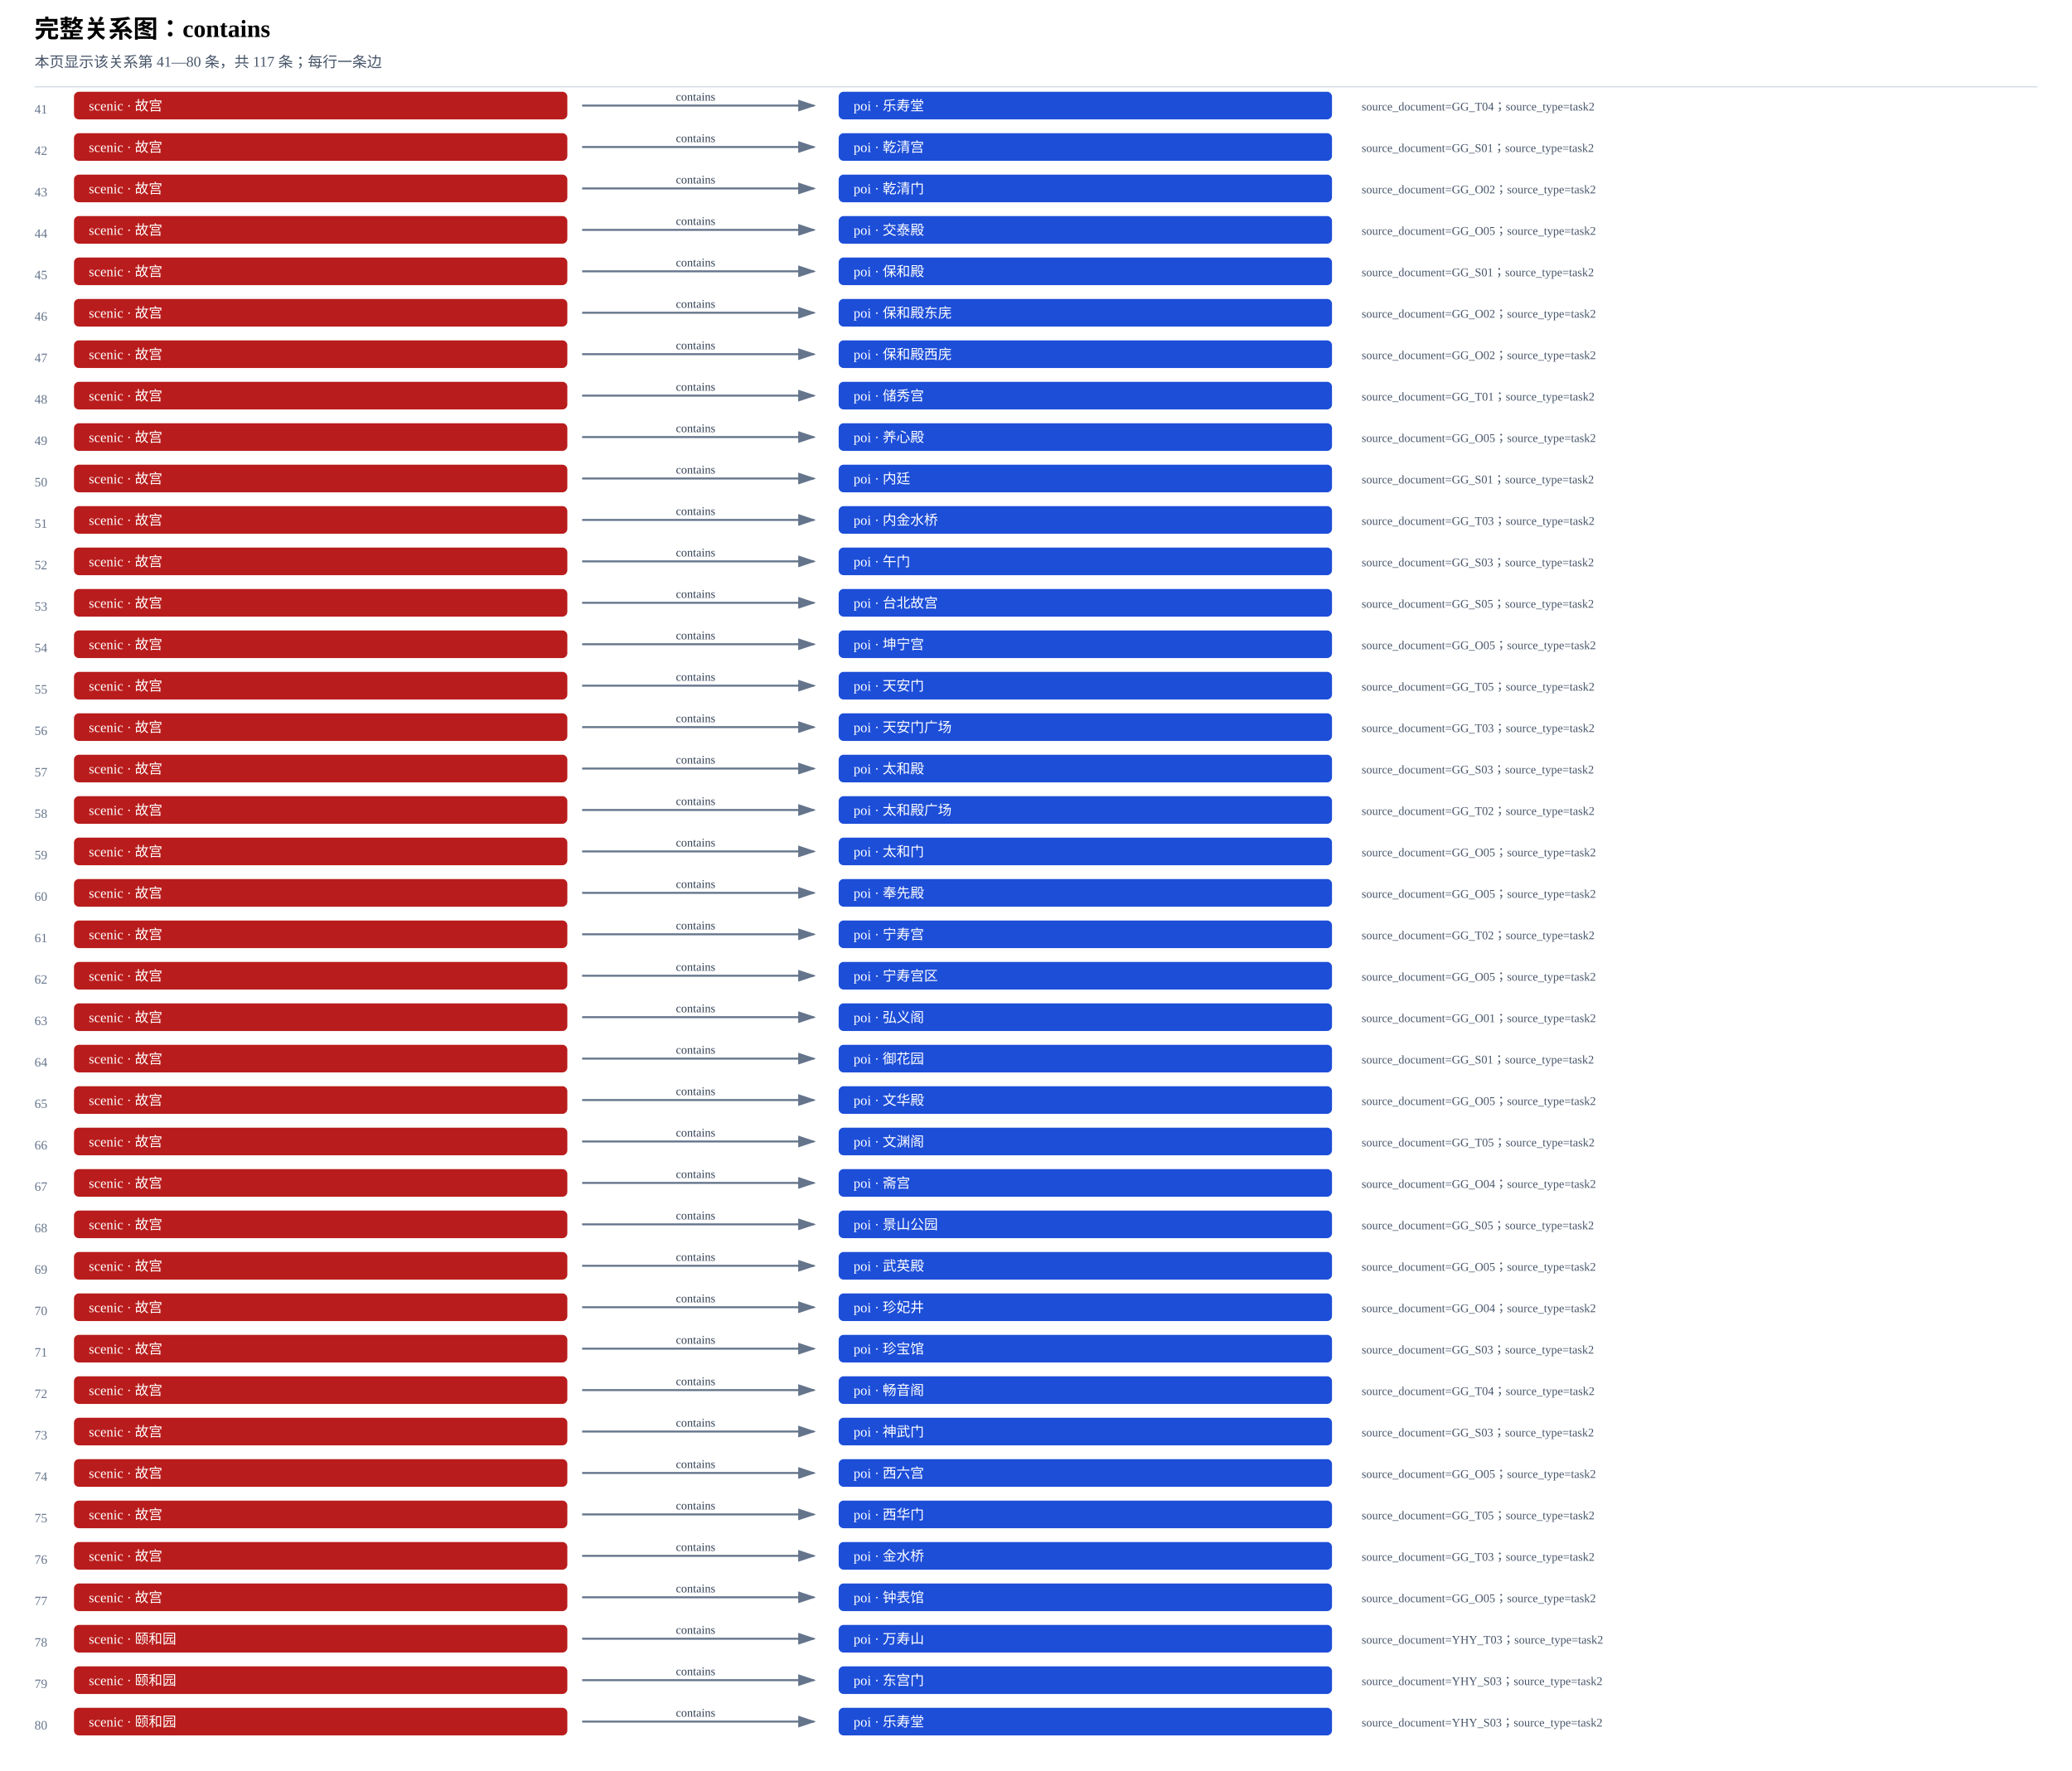
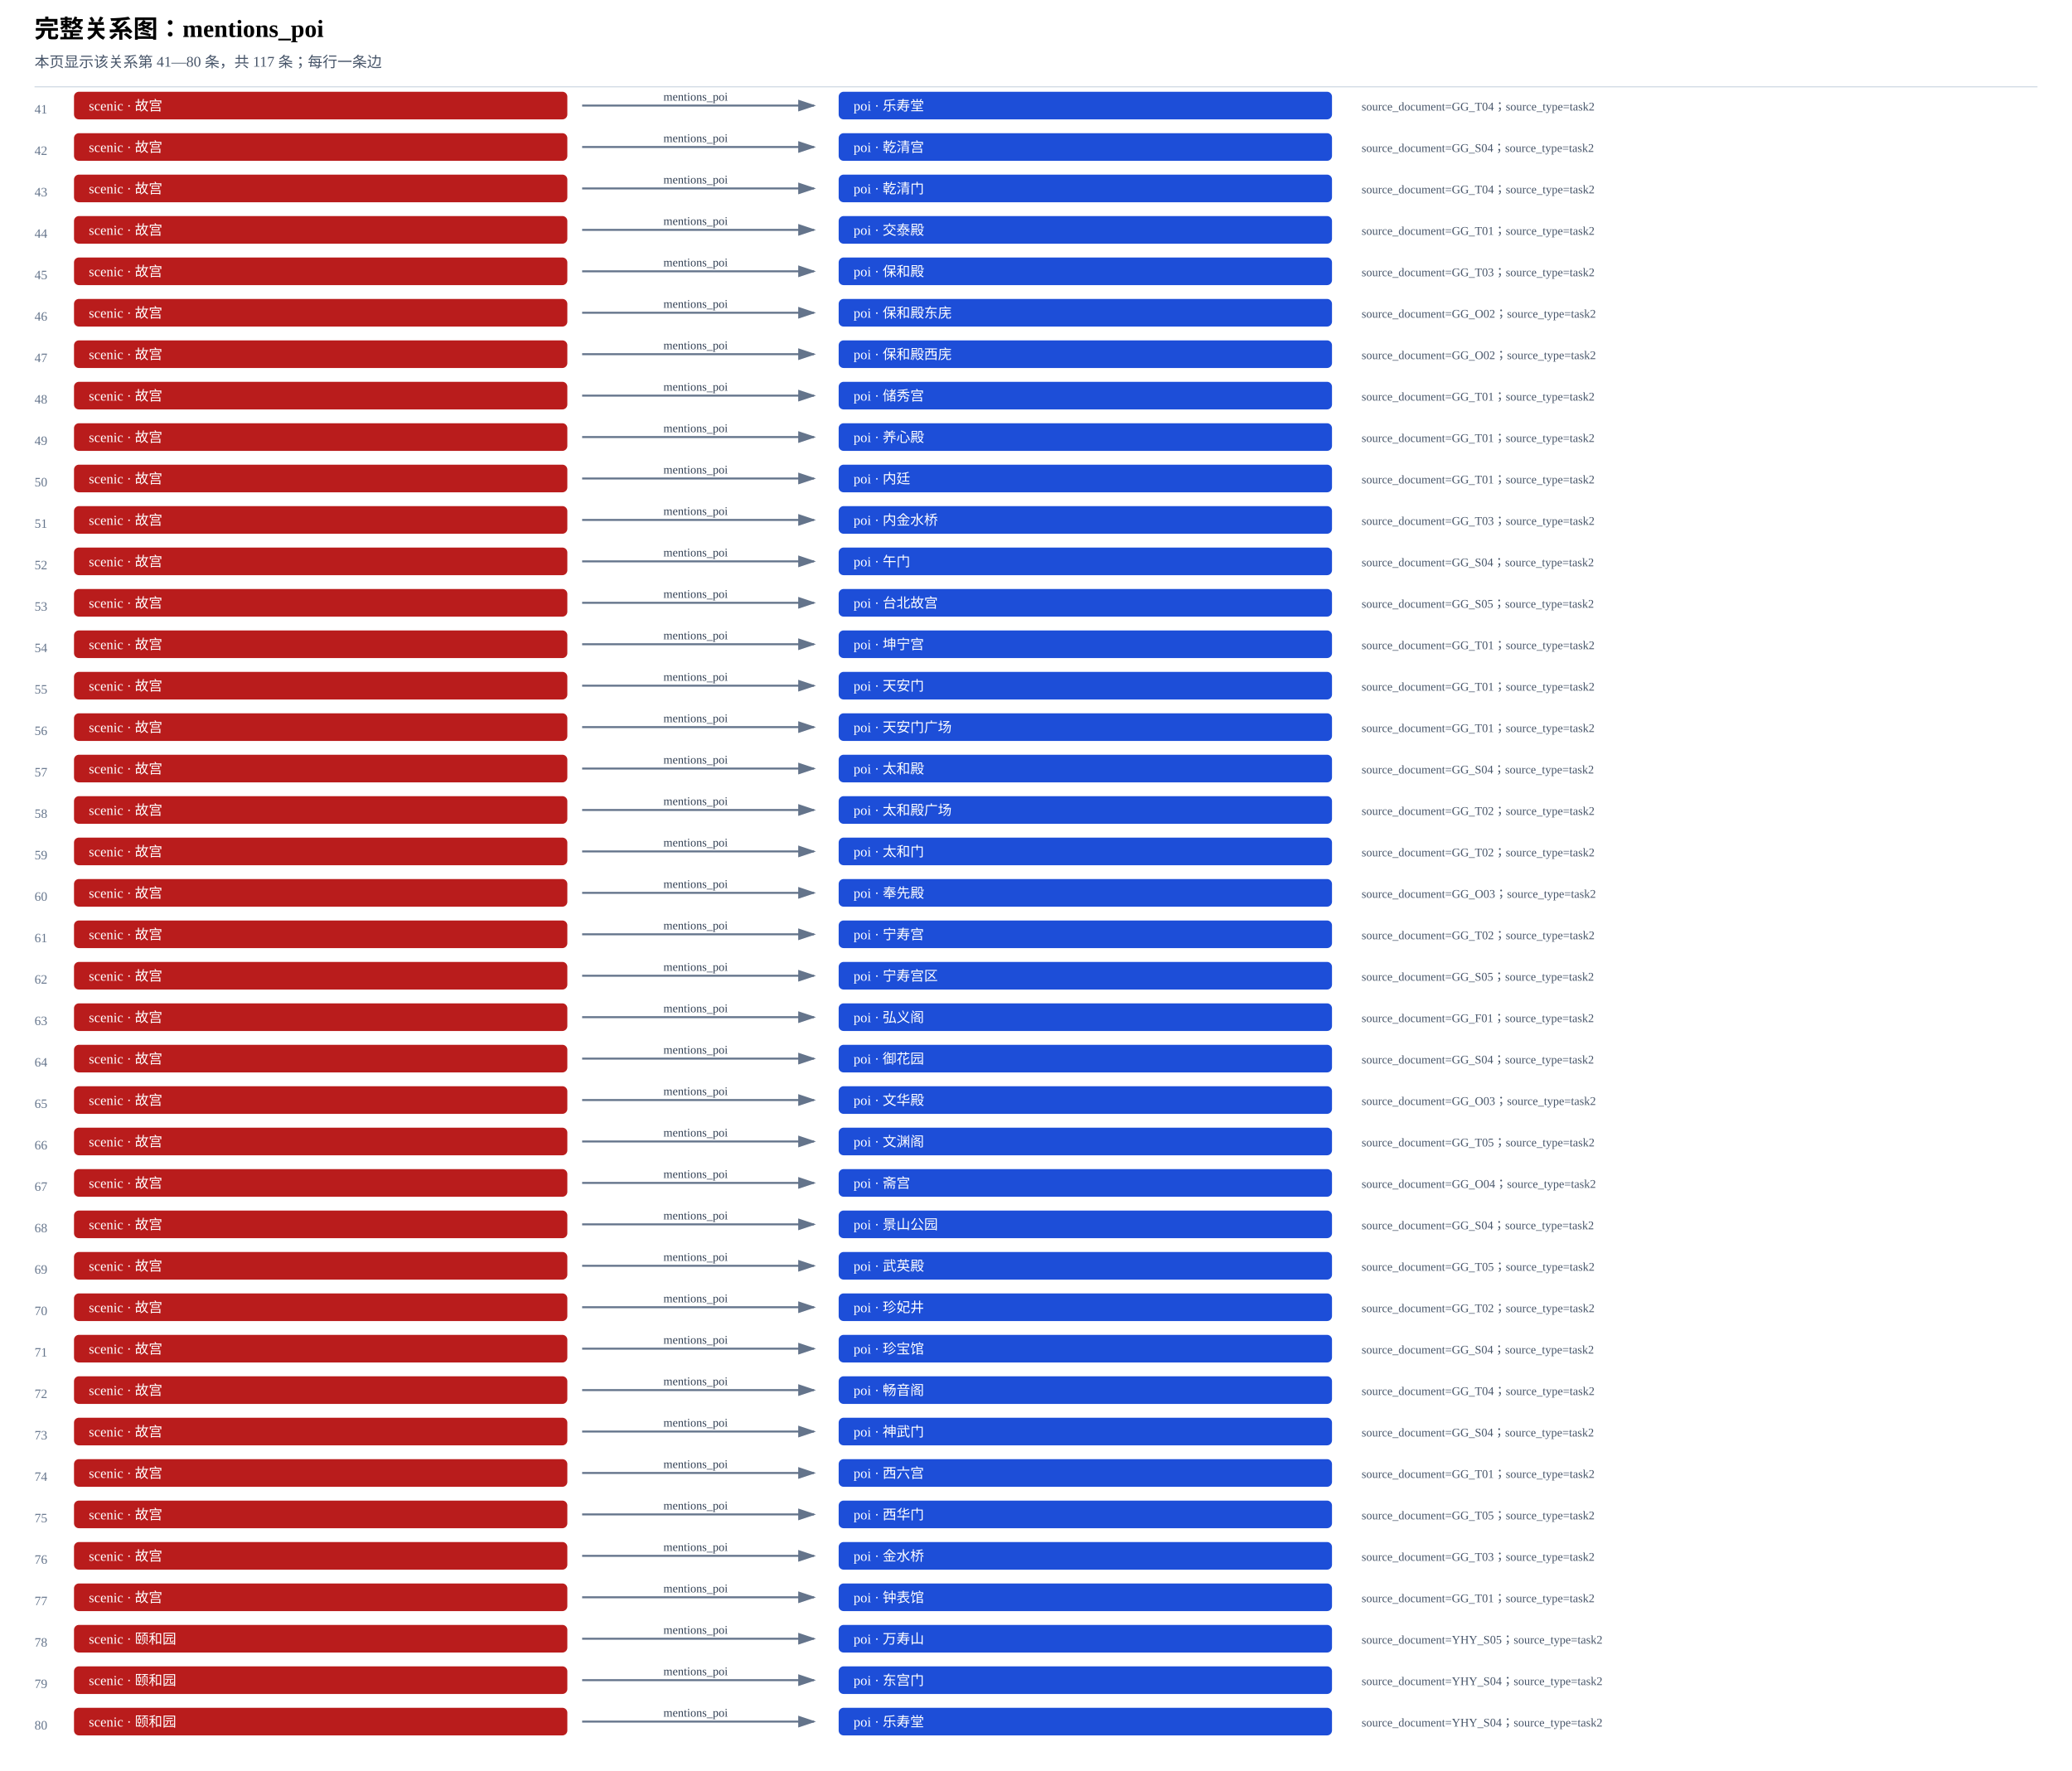
<svg xmlns="http://www.w3.org/2000/svg" width="2100" height="1795" viewBox="0 0 2100 1795">
  <defs>
    <marker id="edge-arrow" markerWidth="9" markerHeight="9" refX="8" refY="3" orient="auto">
      <path d="M0,0 L0,6 L9,3 z" fill="#64748b" />
    </marker>
  </defs>
  <rect width="100%" height="100%" fill="#ffffff" />
-   <text x="35" y="38" font-size="25" font-weight="bold">完整关系图：contains</text>
+   <text x="35" y="38" font-size="25" font-weight="bold">完整关系图：mentions_poi</text>
  <text x="35" y="68" font-size="15" fill="#475569">本页显示该关系第 41—80 条，共 117 条；每行一条边</text>
  <line x1="35" y1="88" x2="2065" y2="88" stroke="#cbd5e1" />
  <text x="35" y="115" font-size="13" fill="#64748b">41</text>
  <rect x="75" y="93" width="500" height="28" rx="5" fill="#b91c1c" />
  <text x="90" y="112" font-size="14" fill="white">scenic · 故宫</text>
  <line x1="590" y1="107" x2="825" y2="107" stroke="#64748b" stroke-width="2" marker-end="url(#edge-arrow)" />
-   <text x="705" y="102" text-anchor="middle" font-size="12" fill="#334155">contains</text>
+   <text x="705" y="102" text-anchor="middle" font-size="12" fill="#334155">mentions_poi</text>
  <rect x="850" y="93" width="500" height="28" rx="5" fill="#1d4ed8" />
  <text x="865" y="112" font-size="14" fill="white">poi · 乐寿堂</text>
  <text x="1380" y="112" font-size="12" fill="#475569">source_document=GG_T04；source_type=task2</text>
  <text x="35" y="157" font-size="13" fill="#64748b">42</text>
  <rect x="75" y="135" width="500" height="28" rx="5" fill="#b91c1c" />
  <text x="90" y="154" font-size="14" fill="white">scenic · 故宫</text>
  <line x1="590" y1="149" x2="825" y2="149" stroke="#64748b" stroke-width="2" marker-end="url(#edge-arrow)" />
-   <text x="705" y="144" text-anchor="middle" font-size="12" fill="#334155">contains</text>
+   <text x="705" y="144" text-anchor="middle" font-size="12" fill="#334155">mentions_poi</text>
  <rect x="850" y="135" width="500" height="28" rx="5" fill="#1d4ed8" />
  <text x="865" y="154" font-size="14" fill="white">poi · 乾清宫</text>
-   <text x="1380" y="154" font-size="12" fill="#475569">source_document=GG_S01；source_type=task2</text>
+   <text x="1380" y="154" font-size="12" fill="#475569">source_document=GG_S04；source_type=task2</text>
  <text x="35" y="199" font-size="13" fill="#64748b">43</text>
  <rect x="75" y="177" width="500" height="28" rx="5" fill="#b91c1c" />
  <text x="90" y="196" font-size="14" fill="white">scenic · 故宫</text>
  <line x1="590" y1="191" x2="825" y2="191" stroke="#64748b" stroke-width="2" marker-end="url(#edge-arrow)" />
-   <text x="705" y="186" text-anchor="middle" font-size="12" fill="#334155">contains</text>
+   <text x="705" y="186" text-anchor="middle" font-size="12" fill="#334155">mentions_poi</text>
  <rect x="850" y="177" width="500" height="28" rx="5" fill="#1d4ed8" />
  <text x="865" y="196" font-size="14" fill="white">poi · 乾清门</text>
-   <text x="1380" y="196" font-size="12" fill="#475569">source_document=GG_O02；source_type=task2</text>
+   <text x="1380" y="196" font-size="12" fill="#475569">source_document=GG_T04；source_type=task2</text>
  <text x="35" y="241" font-size="13" fill="#64748b">44</text>
  <rect x="75" y="219" width="500" height="28" rx="5" fill="#b91c1c" />
  <text x="90" y="238" font-size="14" fill="white">scenic · 故宫</text>
  <line x1="590" y1="233" x2="825" y2="233" stroke="#64748b" stroke-width="2" marker-end="url(#edge-arrow)" />
-   <text x="705" y="228" text-anchor="middle" font-size="12" fill="#334155">contains</text>
+   <text x="705" y="228" text-anchor="middle" font-size="12" fill="#334155">mentions_poi</text>
  <rect x="850" y="219" width="500" height="28" rx="5" fill="#1d4ed8" />
  <text x="865" y="238" font-size="14" fill="white">poi · 交泰殿</text>
-   <text x="1380" y="238" font-size="12" fill="#475569">source_document=GG_O05；source_type=task2</text>
+   <text x="1380" y="238" font-size="12" fill="#475569">source_document=GG_T01；source_type=task2</text>
  <text x="35" y="283" font-size="13" fill="#64748b">45</text>
  <rect x="75" y="261" width="500" height="28" rx="5" fill="#b91c1c" />
  <text x="90" y="280" font-size="14" fill="white">scenic · 故宫</text>
  <line x1="590" y1="275" x2="825" y2="275" stroke="#64748b" stroke-width="2" marker-end="url(#edge-arrow)" />
-   <text x="705" y="270" text-anchor="middle" font-size="12" fill="#334155">contains</text>
+   <text x="705" y="270" text-anchor="middle" font-size="12" fill="#334155">mentions_poi</text>
  <rect x="850" y="261" width="500" height="28" rx="5" fill="#1d4ed8" />
  <text x="865" y="280" font-size="14" fill="white">poi · 保和殿</text>
-   <text x="1380" y="280" font-size="12" fill="#475569">source_document=GG_S01；source_type=task2</text>
+   <text x="1380" y="280" font-size="12" fill="#475569">source_document=GG_T03；source_type=task2</text>
  <text x="35" y="325" font-size="13" fill="#64748b">46</text>
  <rect x="75" y="303" width="500" height="28" rx="5" fill="#b91c1c" />
  <text x="90" y="322" font-size="14" fill="white">scenic · 故宫</text>
  <line x1="590" y1="317" x2="825" y2="317" stroke="#64748b" stroke-width="2" marker-end="url(#edge-arrow)" />
-   <text x="705" y="312" text-anchor="middle" font-size="12" fill="#334155">contains</text>
+   <text x="705" y="312" text-anchor="middle" font-size="12" fill="#334155">mentions_poi</text>
  <rect x="850" y="303" width="500" height="28" rx="5" fill="#1d4ed8" />
  <text x="865" y="322" font-size="14" fill="white">poi · 保和殿东庑</text>
  <text x="1380" y="322" font-size="12" fill="#475569">source_document=GG_O02；source_type=task2</text>
  <text x="35" y="367" font-size="13" fill="#64748b">47</text>
  <rect x="75" y="345" width="500" height="28" rx="5" fill="#b91c1c" />
  <text x="90" y="364" font-size="14" fill="white">scenic · 故宫</text>
  <line x1="590" y1="359" x2="825" y2="359" stroke="#64748b" stroke-width="2" marker-end="url(#edge-arrow)" />
-   <text x="705" y="354" text-anchor="middle" font-size="12" fill="#334155">contains</text>
+   <text x="705" y="354" text-anchor="middle" font-size="12" fill="#334155">mentions_poi</text>
  <rect x="850" y="345" width="500" height="28" rx="5" fill="#1d4ed8" />
  <text x="865" y="364" font-size="14" fill="white">poi · 保和殿西庑</text>
  <text x="1380" y="364" font-size="12" fill="#475569">source_document=GG_O02；source_type=task2</text>
  <text x="35" y="409" font-size="13" fill="#64748b">48</text>
  <rect x="75" y="387" width="500" height="28" rx="5" fill="#b91c1c" />
  <text x="90" y="406" font-size="14" fill="white">scenic · 故宫</text>
  <line x1="590" y1="401" x2="825" y2="401" stroke="#64748b" stroke-width="2" marker-end="url(#edge-arrow)" />
-   <text x="705" y="396" text-anchor="middle" font-size="12" fill="#334155">contains</text>
+   <text x="705" y="396" text-anchor="middle" font-size="12" fill="#334155">mentions_poi</text>
  <rect x="850" y="387" width="500" height="28" rx="5" fill="#1d4ed8" />
  <text x="865" y="406" font-size="14" fill="white">poi · 储秀宫</text>
  <text x="1380" y="406" font-size="12" fill="#475569">source_document=GG_T01；source_type=task2</text>
  <text x="35" y="451" font-size="13" fill="#64748b">49</text>
  <rect x="75" y="429" width="500" height="28" rx="5" fill="#b91c1c" />
  <text x="90" y="448" font-size="14" fill="white">scenic · 故宫</text>
  <line x1="590" y1="443" x2="825" y2="443" stroke="#64748b" stroke-width="2" marker-end="url(#edge-arrow)" />
-   <text x="705" y="438" text-anchor="middle" font-size="12" fill="#334155">contains</text>
+   <text x="705" y="438" text-anchor="middle" font-size="12" fill="#334155">mentions_poi</text>
  <rect x="850" y="429" width="500" height="28" rx="5" fill="#1d4ed8" />
  <text x="865" y="448" font-size="14" fill="white">poi · 养心殿</text>
-   <text x="1380" y="448" font-size="12" fill="#475569">source_document=GG_O05；source_type=task2</text>
+   <text x="1380" y="448" font-size="12" fill="#475569">source_document=GG_T01；source_type=task2</text>
  <text x="35" y="493" font-size="13" fill="#64748b">50</text>
  <rect x="75" y="471" width="500" height="28" rx="5" fill="#b91c1c" />
  <text x="90" y="490" font-size="14" fill="white">scenic · 故宫</text>
  <line x1="590" y1="485" x2="825" y2="485" stroke="#64748b" stroke-width="2" marker-end="url(#edge-arrow)" />
-   <text x="705" y="480" text-anchor="middle" font-size="12" fill="#334155">contains</text>
+   <text x="705" y="480" text-anchor="middle" font-size="12" fill="#334155">mentions_poi</text>
  <rect x="850" y="471" width="500" height="28" rx="5" fill="#1d4ed8" />
  <text x="865" y="490" font-size="14" fill="white">poi · 内廷</text>
-   <text x="1380" y="490" font-size="12" fill="#475569">source_document=GG_S01；source_type=task2</text>
+   <text x="1380" y="490" font-size="12" fill="#475569">source_document=GG_T01；source_type=task2</text>
  <text x="35" y="535" font-size="13" fill="#64748b">51</text>
  <rect x="75" y="513" width="500" height="28" rx="5" fill="#b91c1c" />
  <text x="90" y="532" font-size="14" fill="white">scenic · 故宫</text>
  <line x1="590" y1="527" x2="825" y2="527" stroke="#64748b" stroke-width="2" marker-end="url(#edge-arrow)" />
-   <text x="705" y="522" text-anchor="middle" font-size="12" fill="#334155">contains</text>
+   <text x="705" y="522" text-anchor="middle" font-size="12" fill="#334155">mentions_poi</text>
  <rect x="850" y="513" width="500" height="28" rx="5" fill="#1d4ed8" />
  <text x="865" y="532" font-size="14" fill="white">poi · 内金水桥</text>
  <text x="1380" y="532" font-size="12" fill="#475569">source_document=GG_T03；source_type=task2</text>
  <text x="35" y="577" font-size="13" fill="#64748b">52</text>
  <rect x="75" y="555" width="500" height="28" rx="5" fill="#b91c1c" />
  <text x="90" y="574" font-size="14" fill="white">scenic · 故宫</text>
  <line x1="590" y1="569" x2="825" y2="569" stroke="#64748b" stroke-width="2" marker-end="url(#edge-arrow)" />
-   <text x="705" y="564" text-anchor="middle" font-size="12" fill="#334155">contains</text>
+   <text x="705" y="564" text-anchor="middle" font-size="12" fill="#334155">mentions_poi</text>
  <rect x="850" y="555" width="500" height="28" rx="5" fill="#1d4ed8" />
  <text x="865" y="574" font-size="14" fill="white">poi · 午门</text>
-   <text x="1380" y="574" font-size="12" fill="#475569">source_document=GG_S03；source_type=task2</text>
+   <text x="1380" y="574" font-size="12" fill="#475569">source_document=GG_S04；source_type=task2</text>
  <text x="35" y="619" font-size="13" fill="#64748b">53</text>
  <rect x="75" y="597" width="500" height="28" rx="5" fill="#b91c1c" />
  <text x="90" y="616" font-size="14" fill="white">scenic · 故宫</text>
  <line x1="590" y1="611" x2="825" y2="611" stroke="#64748b" stroke-width="2" marker-end="url(#edge-arrow)" />
-   <text x="705" y="606" text-anchor="middle" font-size="12" fill="#334155">contains</text>
+   <text x="705" y="606" text-anchor="middle" font-size="12" fill="#334155">mentions_poi</text>
  <rect x="850" y="597" width="500" height="28" rx="5" fill="#1d4ed8" />
  <text x="865" y="616" font-size="14" fill="white">poi · 台北故宫</text>
  <text x="1380" y="616" font-size="12" fill="#475569">source_document=GG_S05；source_type=task2</text>
  <text x="35" y="661" font-size="13" fill="#64748b">54</text>
  <rect x="75" y="639" width="500" height="28" rx="5" fill="#b91c1c" />
  <text x="90" y="658" font-size="14" fill="white">scenic · 故宫</text>
  <line x1="590" y1="653" x2="825" y2="653" stroke="#64748b" stroke-width="2" marker-end="url(#edge-arrow)" />
-   <text x="705" y="648" text-anchor="middle" font-size="12" fill="#334155">contains</text>
+   <text x="705" y="648" text-anchor="middle" font-size="12" fill="#334155">mentions_poi</text>
  <rect x="850" y="639" width="500" height="28" rx="5" fill="#1d4ed8" />
  <text x="865" y="658" font-size="14" fill="white">poi · 坤宁宫</text>
-   <text x="1380" y="658" font-size="12" fill="#475569">source_document=GG_O05；source_type=task2</text>
+   <text x="1380" y="658" font-size="12" fill="#475569">source_document=GG_T01；source_type=task2</text>
  <text x="35" y="703" font-size="13" fill="#64748b">55</text>
  <rect x="75" y="681" width="500" height="28" rx="5" fill="#b91c1c" />
  <text x="90" y="700" font-size="14" fill="white">scenic · 故宫</text>
  <line x1="590" y1="695" x2="825" y2="695" stroke="#64748b" stroke-width="2" marker-end="url(#edge-arrow)" />
-   <text x="705" y="690" text-anchor="middle" font-size="12" fill="#334155">contains</text>
+   <text x="705" y="690" text-anchor="middle" font-size="12" fill="#334155">mentions_poi</text>
  <rect x="850" y="681" width="500" height="28" rx="5" fill="#1d4ed8" />
  <text x="865" y="700" font-size="14" fill="white">poi · 天安门</text>
-   <text x="1380" y="700" font-size="12" fill="#475569">source_document=GG_T05；source_type=task2</text>
+   <text x="1380" y="700" font-size="12" fill="#475569">source_document=GG_T01；source_type=task2</text>
  <text x="35" y="745" font-size="13" fill="#64748b">56</text>
  <rect x="75" y="723" width="500" height="28" rx="5" fill="#b91c1c" />
  <text x="90" y="742" font-size="14" fill="white">scenic · 故宫</text>
  <line x1="590" y1="737" x2="825" y2="737" stroke="#64748b" stroke-width="2" marker-end="url(#edge-arrow)" />
-   <text x="705" y="732" text-anchor="middle" font-size="12" fill="#334155">contains</text>
+   <text x="705" y="732" text-anchor="middle" font-size="12" fill="#334155">mentions_poi</text>
  <rect x="850" y="723" width="500" height="28" rx="5" fill="#1d4ed8" />
  <text x="865" y="742" font-size="14" fill="white">poi · 天安门广场</text>
-   <text x="1380" y="742" font-size="12" fill="#475569">source_document=GG_T03；source_type=task2</text>
+   <text x="1380" y="742" font-size="12" fill="#475569">source_document=GG_T01；source_type=task2</text>
  <text x="35" y="787" font-size="13" fill="#64748b">57</text>
  <rect x="75" y="765" width="500" height="28" rx="5" fill="#b91c1c" />
  <text x="90" y="784" font-size="14" fill="white">scenic · 故宫</text>
  <line x1="590" y1="779" x2="825" y2="779" stroke="#64748b" stroke-width="2" marker-end="url(#edge-arrow)" />
-   <text x="705" y="774" text-anchor="middle" font-size="12" fill="#334155">contains</text>
+   <text x="705" y="774" text-anchor="middle" font-size="12" fill="#334155">mentions_poi</text>
  <rect x="850" y="765" width="500" height="28" rx="5" fill="#1d4ed8" />
  <text x="865" y="784" font-size="14" fill="white">poi · 太和殿</text>
-   <text x="1380" y="784" font-size="12" fill="#475569">source_document=GG_S03；source_type=task2</text>
+   <text x="1380" y="784" font-size="12" fill="#475569">source_document=GG_S04；source_type=task2</text>
  <text x="35" y="829" font-size="13" fill="#64748b">58</text>
  <rect x="75" y="807" width="500" height="28" rx="5" fill="#b91c1c" />
  <text x="90" y="826" font-size="14" fill="white">scenic · 故宫</text>
  <line x1="590" y1="821" x2="825" y2="821" stroke="#64748b" stroke-width="2" marker-end="url(#edge-arrow)" />
-   <text x="705" y="816" text-anchor="middle" font-size="12" fill="#334155">contains</text>
+   <text x="705" y="816" text-anchor="middle" font-size="12" fill="#334155">mentions_poi</text>
  <rect x="850" y="807" width="500" height="28" rx="5" fill="#1d4ed8" />
  <text x="865" y="826" font-size="14" fill="white">poi · 太和殿广场</text>
  <text x="1380" y="826" font-size="12" fill="#475569">source_document=GG_T02；source_type=task2</text>
  <text x="35" y="871" font-size="13" fill="#64748b">59</text>
  <rect x="75" y="849" width="500" height="28" rx="5" fill="#b91c1c" />
  <text x="90" y="868" font-size="14" fill="white">scenic · 故宫</text>
  <line x1="590" y1="863" x2="825" y2="863" stroke="#64748b" stroke-width="2" marker-end="url(#edge-arrow)" />
-   <text x="705" y="858" text-anchor="middle" font-size="12" fill="#334155">contains</text>
+   <text x="705" y="858" text-anchor="middle" font-size="12" fill="#334155">mentions_poi</text>
  <rect x="850" y="849" width="500" height="28" rx="5" fill="#1d4ed8" />
  <text x="865" y="868" font-size="14" fill="white">poi · 太和门</text>
-   <text x="1380" y="868" font-size="12" fill="#475569">source_document=GG_O05；source_type=task2</text>
+   <text x="1380" y="868" font-size="12" fill="#475569">source_document=GG_T02；source_type=task2</text>
  <text x="35" y="913" font-size="13" fill="#64748b">60</text>
  <rect x="75" y="891" width="500" height="28" rx="5" fill="#b91c1c" />
  <text x="90" y="910" font-size="14" fill="white">scenic · 故宫</text>
  <line x1="590" y1="905" x2="825" y2="905" stroke="#64748b" stroke-width="2" marker-end="url(#edge-arrow)" />
-   <text x="705" y="900" text-anchor="middle" font-size="12" fill="#334155">contains</text>
+   <text x="705" y="900" text-anchor="middle" font-size="12" fill="#334155">mentions_poi</text>
  <rect x="850" y="891" width="500" height="28" rx="5" fill="#1d4ed8" />
  <text x="865" y="910" font-size="14" fill="white">poi · 奉先殿</text>
-   <text x="1380" y="910" font-size="12" fill="#475569">source_document=GG_O05；source_type=task2</text>
+   <text x="1380" y="910" font-size="12" fill="#475569">source_document=GG_O03；source_type=task2</text>
  <text x="35" y="955" font-size="13" fill="#64748b">61</text>
  <rect x="75" y="933" width="500" height="28" rx="5" fill="#b91c1c" />
  <text x="90" y="952" font-size="14" fill="white">scenic · 故宫</text>
  <line x1="590" y1="947" x2="825" y2="947" stroke="#64748b" stroke-width="2" marker-end="url(#edge-arrow)" />
-   <text x="705" y="942" text-anchor="middle" font-size="12" fill="#334155">contains</text>
+   <text x="705" y="942" text-anchor="middle" font-size="12" fill="#334155">mentions_poi</text>
  <rect x="850" y="933" width="500" height="28" rx="5" fill="#1d4ed8" />
  <text x="865" y="952" font-size="14" fill="white">poi · 宁寿宫</text>
  <text x="1380" y="952" font-size="12" fill="#475569">source_document=GG_T02；source_type=task2</text>
  <text x="35" y="997" font-size="13" fill="#64748b">62</text>
  <rect x="75" y="975" width="500" height="28" rx="5" fill="#b91c1c" />
  <text x="90" y="994" font-size="14" fill="white">scenic · 故宫</text>
  <line x1="590" y1="989" x2="825" y2="989" stroke="#64748b" stroke-width="2" marker-end="url(#edge-arrow)" />
-   <text x="705" y="984" text-anchor="middle" font-size="12" fill="#334155">contains</text>
+   <text x="705" y="984" text-anchor="middle" font-size="12" fill="#334155">mentions_poi</text>
  <rect x="850" y="975" width="500" height="28" rx="5" fill="#1d4ed8" />
  <text x="865" y="994" font-size="14" fill="white">poi · 宁寿宫区</text>
-   <text x="1380" y="994" font-size="12" fill="#475569">source_document=GG_O05；source_type=task2</text>
+   <text x="1380" y="994" font-size="12" fill="#475569">source_document=GG_S05；source_type=task2</text>
  <text x="35" y="1039" font-size="13" fill="#64748b">63</text>
  <rect x="75" y="1017" width="500" height="28" rx="5" fill="#b91c1c" />
  <text x="90" y="1036" font-size="14" fill="white">scenic · 故宫</text>
  <line x1="590" y1="1031" x2="825" y2="1031" stroke="#64748b" stroke-width="2" marker-end="url(#edge-arrow)" />
-   <text x="705" y="1026" text-anchor="middle" font-size="12" fill="#334155">contains</text>
+   <text x="705" y="1026" text-anchor="middle" font-size="12" fill="#334155">mentions_poi</text>
  <rect x="850" y="1017" width="500" height="28" rx="5" fill="#1d4ed8" />
  <text x="865" y="1036" font-size="14" fill="white">poi · 弘义阁</text>
-   <text x="1380" y="1036" font-size="12" fill="#475569">source_document=GG_O01；source_type=task2</text>
+   <text x="1380" y="1036" font-size="12" fill="#475569">source_document=GG_F01；source_type=task2</text>
  <text x="35" y="1081" font-size="13" fill="#64748b">64</text>
  <rect x="75" y="1059" width="500" height="28" rx="5" fill="#b91c1c" />
  <text x="90" y="1078" font-size="14" fill="white">scenic · 故宫</text>
  <line x1="590" y1="1073" x2="825" y2="1073" stroke="#64748b" stroke-width="2" marker-end="url(#edge-arrow)" />
-   <text x="705" y="1068" text-anchor="middle" font-size="12" fill="#334155">contains</text>
+   <text x="705" y="1068" text-anchor="middle" font-size="12" fill="#334155">mentions_poi</text>
  <rect x="850" y="1059" width="500" height="28" rx="5" fill="#1d4ed8" />
  <text x="865" y="1078" font-size="14" fill="white">poi · 御花园</text>
-   <text x="1380" y="1078" font-size="12" fill="#475569">source_document=GG_S01；source_type=task2</text>
+   <text x="1380" y="1078" font-size="12" fill="#475569">source_document=GG_S04；source_type=task2</text>
  <text x="35" y="1123" font-size="13" fill="#64748b">65</text>
  <rect x="75" y="1101" width="500" height="28" rx="5" fill="#b91c1c" />
  <text x="90" y="1120" font-size="14" fill="white">scenic · 故宫</text>
  <line x1="590" y1="1115" x2="825" y2="1115" stroke="#64748b" stroke-width="2" marker-end="url(#edge-arrow)" />
-   <text x="705" y="1110" text-anchor="middle" font-size="12" fill="#334155">contains</text>
+   <text x="705" y="1110" text-anchor="middle" font-size="12" fill="#334155">mentions_poi</text>
  <rect x="850" y="1101" width="500" height="28" rx="5" fill="#1d4ed8" />
  <text x="865" y="1120" font-size="14" fill="white">poi · 文华殿</text>
-   <text x="1380" y="1120" font-size="12" fill="#475569">source_document=GG_O05；source_type=task2</text>
+   <text x="1380" y="1120" font-size="12" fill="#475569">source_document=GG_O03；source_type=task2</text>
  <text x="35" y="1165" font-size="13" fill="#64748b">66</text>
  <rect x="75" y="1143" width="500" height="28" rx="5" fill="#b91c1c" />
  <text x="90" y="1162" font-size="14" fill="white">scenic · 故宫</text>
  <line x1="590" y1="1157" x2="825" y2="1157" stroke="#64748b" stroke-width="2" marker-end="url(#edge-arrow)" />
-   <text x="705" y="1152" text-anchor="middle" font-size="12" fill="#334155">contains</text>
+   <text x="705" y="1152" text-anchor="middle" font-size="12" fill="#334155">mentions_poi</text>
  <rect x="850" y="1143" width="500" height="28" rx="5" fill="#1d4ed8" />
  <text x="865" y="1162" font-size="14" fill="white">poi · 文渊阁</text>
  <text x="1380" y="1162" font-size="12" fill="#475569">source_document=GG_T05；source_type=task2</text>
  <text x="35" y="1207" font-size="13" fill="#64748b">67</text>
  <rect x="75" y="1185" width="500" height="28" rx="5" fill="#b91c1c" />
  <text x="90" y="1204" font-size="14" fill="white">scenic · 故宫</text>
  <line x1="590" y1="1199" x2="825" y2="1199" stroke="#64748b" stroke-width="2" marker-end="url(#edge-arrow)" />
-   <text x="705" y="1194" text-anchor="middle" font-size="12" fill="#334155">contains</text>
+   <text x="705" y="1194" text-anchor="middle" font-size="12" fill="#334155">mentions_poi</text>
  <rect x="850" y="1185" width="500" height="28" rx="5" fill="#1d4ed8" />
  <text x="865" y="1204" font-size="14" fill="white">poi · 斋宫</text>
  <text x="1380" y="1204" font-size="12" fill="#475569">source_document=GG_O04；source_type=task2</text>
  <text x="35" y="1249" font-size="13" fill="#64748b">68</text>
  <rect x="75" y="1227" width="500" height="28" rx="5" fill="#b91c1c" />
  <text x="90" y="1246" font-size="14" fill="white">scenic · 故宫</text>
  <line x1="590" y1="1241" x2="825" y2="1241" stroke="#64748b" stroke-width="2" marker-end="url(#edge-arrow)" />
-   <text x="705" y="1236" text-anchor="middle" font-size="12" fill="#334155">contains</text>
+   <text x="705" y="1236" text-anchor="middle" font-size="12" fill="#334155">mentions_poi</text>
  <rect x="850" y="1227" width="500" height="28" rx="5" fill="#1d4ed8" />
  <text x="865" y="1246" font-size="14" fill="white">poi · 景山公园</text>
-   <text x="1380" y="1246" font-size="12" fill="#475569">source_document=GG_S05；source_type=task2</text>
+   <text x="1380" y="1246" font-size="12" fill="#475569">source_document=GG_S04；source_type=task2</text>
  <text x="35" y="1291" font-size="13" fill="#64748b">69</text>
  <rect x="75" y="1269" width="500" height="28" rx="5" fill="#b91c1c" />
  <text x="90" y="1288" font-size="14" fill="white">scenic · 故宫</text>
  <line x1="590" y1="1283" x2="825" y2="1283" stroke="#64748b" stroke-width="2" marker-end="url(#edge-arrow)" />
-   <text x="705" y="1278" text-anchor="middle" font-size="12" fill="#334155">contains</text>
+   <text x="705" y="1278" text-anchor="middle" font-size="12" fill="#334155">mentions_poi</text>
  <rect x="850" y="1269" width="500" height="28" rx="5" fill="#1d4ed8" />
  <text x="865" y="1288" font-size="14" fill="white">poi · 武英殿</text>
-   <text x="1380" y="1288" font-size="12" fill="#475569">source_document=GG_O05；source_type=task2</text>
+   <text x="1380" y="1288" font-size="12" fill="#475569">source_document=GG_T05；source_type=task2</text>
  <text x="35" y="1333" font-size="13" fill="#64748b">70</text>
  <rect x="75" y="1311" width="500" height="28" rx="5" fill="#b91c1c" />
  <text x="90" y="1330" font-size="14" fill="white">scenic · 故宫</text>
  <line x1="590" y1="1325" x2="825" y2="1325" stroke="#64748b" stroke-width="2" marker-end="url(#edge-arrow)" />
-   <text x="705" y="1320" text-anchor="middle" font-size="12" fill="#334155">contains</text>
+   <text x="705" y="1320" text-anchor="middle" font-size="12" fill="#334155">mentions_poi</text>
  <rect x="850" y="1311" width="500" height="28" rx="5" fill="#1d4ed8" />
  <text x="865" y="1330" font-size="14" fill="white">poi · 珍妃井</text>
-   <text x="1380" y="1330" font-size="12" fill="#475569">source_document=GG_O04；source_type=task2</text>
+   <text x="1380" y="1330" font-size="12" fill="#475569">source_document=GG_T02；source_type=task2</text>
  <text x="35" y="1375" font-size="13" fill="#64748b">71</text>
  <rect x="75" y="1353" width="500" height="28" rx="5" fill="#b91c1c" />
  <text x="90" y="1372" font-size="14" fill="white">scenic · 故宫</text>
  <line x1="590" y1="1367" x2="825" y2="1367" stroke="#64748b" stroke-width="2" marker-end="url(#edge-arrow)" />
-   <text x="705" y="1362" text-anchor="middle" font-size="12" fill="#334155">contains</text>
+   <text x="705" y="1362" text-anchor="middle" font-size="12" fill="#334155">mentions_poi</text>
  <rect x="850" y="1353" width="500" height="28" rx="5" fill="#1d4ed8" />
  <text x="865" y="1372" font-size="14" fill="white">poi · 珍宝馆</text>
-   <text x="1380" y="1372" font-size="12" fill="#475569">source_document=GG_S03；source_type=task2</text>
+   <text x="1380" y="1372" font-size="12" fill="#475569">source_document=GG_S04；source_type=task2</text>
  <text x="35" y="1417" font-size="13" fill="#64748b">72</text>
  <rect x="75" y="1395" width="500" height="28" rx="5" fill="#b91c1c" />
  <text x="90" y="1414" font-size="14" fill="white">scenic · 故宫</text>
  <line x1="590" y1="1409" x2="825" y2="1409" stroke="#64748b" stroke-width="2" marker-end="url(#edge-arrow)" />
-   <text x="705" y="1404" text-anchor="middle" font-size="12" fill="#334155">contains</text>
+   <text x="705" y="1404" text-anchor="middle" font-size="12" fill="#334155">mentions_poi</text>
  <rect x="850" y="1395" width="500" height="28" rx="5" fill="#1d4ed8" />
  <text x="865" y="1414" font-size="14" fill="white">poi · 畅音阁</text>
  <text x="1380" y="1414" font-size="12" fill="#475569">source_document=GG_T04；source_type=task2</text>
  <text x="35" y="1459" font-size="13" fill="#64748b">73</text>
  <rect x="75" y="1437" width="500" height="28" rx="5" fill="#b91c1c" />
  <text x="90" y="1456" font-size="14" fill="white">scenic · 故宫</text>
  <line x1="590" y1="1451" x2="825" y2="1451" stroke="#64748b" stroke-width="2" marker-end="url(#edge-arrow)" />
-   <text x="705" y="1446" text-anchor="middle" font-size="12" fill="#334155">contains</text>
+   <text x="705" y="1446" text-anchor="middle" font-size="12" fill="#334155">mentions_poi</text>
  <rect x="850" y="1437" width="500" height="28" rx="5" fill="#1d4ed8" />
  <text x="865" y="1456" font-size="14" fill="white">poi · 神武门</text>
-   <text x="1380" y="1456" font-size="12" fill="#475569">source_document=GG_S03；source_type=task2</text>
+   <text x="1380" y="1456" font-size="12" fill="#475569">source_document=GG_S04；source_type=task2</text>
  <text x="35" y="1501" font-size="13" fill="#64748b">74</text>
  <rect x="75" y="1479" width="500" height="28" rx="5" fill="#b91c1c" />
  <text x="90" y="1498" font-size="14" fill="white">scenic · 故宫</text>
  <line x1="590" y1="1493" x2="825" y2="1493" stroke="#64748b" stroke-width="2" marker-end="url(#edge-arrow)" />
-   <text x="705" y="1488" text-anchor="middle" font-size="12" fill="#334155">contains</text>
+   <text x="705" y="1488" text-anchor="middle" font-size="12" fill="#334155">mentions_poi</text>
  <rect x="850" y="1479" width="500" height="28" rx="5" fill="#1d4ed8" />
  <text x="865" y="1498" font-size="14" fill="white">poi · 西六宫</text>
-   <text x="1380" y="1498" font-size="12" fill="#475569">source_document=GG_O05；source_type=task2</text>
+   <text x="1380" y="1498" font-size="12" fill="#475569">source_document=GG_T01；source_type=task2</text>
  <text x="35" y="1543" font-size="13" fill="#64748b">75</text>
  <rect x="75" y="1521" width="500" height="28" rx="5" fill="#b91c1c" />
  <text x="90" y="1540" font-size="14" fill="white">scenic · 故宫</text>
  <line x1="590" y1="1535" x2="825" y2="1535" stroke="#64748b" stroke-width="2" marker-end="url(#edge-arrow)" />
-   <text x="705" y="1530" text-anchor="middle" font-size="12" fill="#334155">contains</text>
+   <text x="705" y="1530" text-anchor="middle" font-size="12" fill="#334155">mentions_poi</text>
  <rect x="850" y="1521" width="500" height="28" rx="5" fill="#1d4ed8" />
  <text x="865" y="1540" font-size="14" fill="white">poi · 西华门</text>
  <text x="1380" y="1540" font-size="12" fill="#475569">source_document=GG_T05；source_type=task2</text>
  <text x="35" y="1585" font-size="13" fill="#64748b">76</text>
  <rect x="75" y="1563" width="500" height="28" rx="5" fill="#b91c1c" />
  <text x="90" y="1582" font-size="14" fill="white">scenic · 故宫</text>
  <line x1="590" y1="1577" x2="825" y2="1577" stroke="#64748b" stroke-width="2" marker-end="url(#edge-arrow)" />
-   <text x="705" y="1572" text-anchor="middle" font-size="12" fill="#334155">contains</text>
+   <text x="705" y="1572" text-anchor="middle" font-size="12" fill="#334155">mentions_poi</text>
  <rect x="850" y="1563" width="500" height="28" rx="5" fill="#1d4ed8" />
  <text x="865" y="1582" font-size="14" fill="white">poi · 金水桥</text>
  <text x="1380" y="1582" font-size="12" fill="#475569">source_document=GG_T03；source_type=task2</text>
  <text x="35" y="1627" font-size="13" fill="#64748b">77</text>
  <rect x="75" y="1605" width="500" height="28" rx="5" fill="#b91c1c" />
  <text x="90" y="1624" font-size="14" fill="white">scenic · 故宫</text>
  <line x1="590" y1="1619" x2="825" y2="1619" stroke="#64748b" stroke-width="2" marker-end="url(#edge-arrow)" />
-   <text x="705" y="1614" text-anchor="middle" font-size="12" fill="#334155">contains</text>
+   <text x="705" y="1614" text-anchor="middle" font-size="12" fill="#334155">mentions_poi</text>
  <rect x="850" y="1605" width="500" height="28" rx="5" fill="#1d4ed8" />
  <text x="865" y="1624" font-size="14" fill="white">poi · 钟表馆</text>
-   <text x="1380" y="1624" font-size="12" fill="#475569">source_document=GG_O05；source_type=task2</text>
+   <text x="1380" y="1624" font-size="12" fill="#475569">source_document=GG_T01；source_type=task2</text>
  <text x="35" y="1669" font-size="13" fill="#64748b">78</text>
  <rect x="75" y="1647" width="500" height="28" rx="5" fill="#b91c1c" />
  <text x="90" y="1666" font-size="14" fill="white">scenic · 颐和园</text>
  <line x1="590" y1="1661" x2="825" y2="1661" stroke="#64748b" stroke-width="2" marker-end="url(#edge-arrow)" />
-   <text x="705" y="1656" text-anchor="middle" font-size="12" fill="#334155">contains</text>
+   <text x="705" y="1656" text-anchor="middle" font-size="12" fill="#334155">mentions_poi</text>
  <rect x="850" y="1647" width="500" height="28" rx="5" fill="#1d4ed8" />
  <text x="865" y="1666" font-size="14" fill="white">poi · 万寿山</text>
-   <text x="1380" y="1666" font-size="12" fill="#475569">source_document=YHY_T03；source_type=task2</text>
+   <text x="1380" y="1666" font-size="12" fill="#475569">source_document=YHY_S05；source_type=task2</text>
  <text x="35" y="1711" font-size="13" fill="#64748b">79</text>
  <rect x="75" y="1689" width="500" height="28" rx="5" fill="#b91c1c" />
  <text x="90" y="1708" font-size="14" fill="white">scenic · 颐和园</text>
  <line x1="590" y1="1703" x2="825" y2="1703" stroke="#64748b" stroke-width="2" marker-end="url(#edge-arrow)" />
-   <text x="705" y="1698" text-anchor="middle" font-size="12" fill="#334155">contains</text>
+   <text x="705" y="1698" text-anchor="middle" font-size="12" fill="#334155">mentions_poi</text>
  <rect x="850" y="1689" width="500" height="28" rx="5" fill="#1d4ed8" />
  <text x="865" y="1708" font-size="14" fill="white">poi · 东宫门</text>
-   <text x="1380" y="1708" font-size="12" fill="#475569">source_document=YHY_S03；source_type=task2</text>
+   <text x="1380" y="1708" font-size="12" fill="#475569">source_document=YHY_S04；source_type=task2</text>
  <text x="35" y="1753" font-size="13" fill="#64748b">80</text>
  <rect x="75" y="1731" width="500" height="28" rx="5" fill="#b91c1c" />
  <text x="90" y="1750" font-size="14" fill="white">scenic · 颐和园</text>
  <line x1="590" y1="1745" x2="825" y2="1745" stroke="#64748b" stroke-width="2" marker-end="url(#edge-arrow)" />
-   <text x="705" y="1740" text-anchor="middle" font-size="12" fill="#334155">contains</text>
+   <text x="705" y="1740" text-anchor="middle" font-size="12" fill="#334155">mentions_poi</text>
  <rect x="850" y="1731" width="500" height="28" rx="5" fill="#1d4ed8" />
  <text x="865" y="1750" font-size="14" fill="white">poi · 乐寿堂</text>
-   <text x="1380" y="1750" font-size="12" fill="#475569">source_document=YHY_S03；source_type=task2</text>
+   <text x="1380" y="1750" font-size="12" fill="#475569">source_document=YHY_S04；source_type=task2</text>
</svg>
